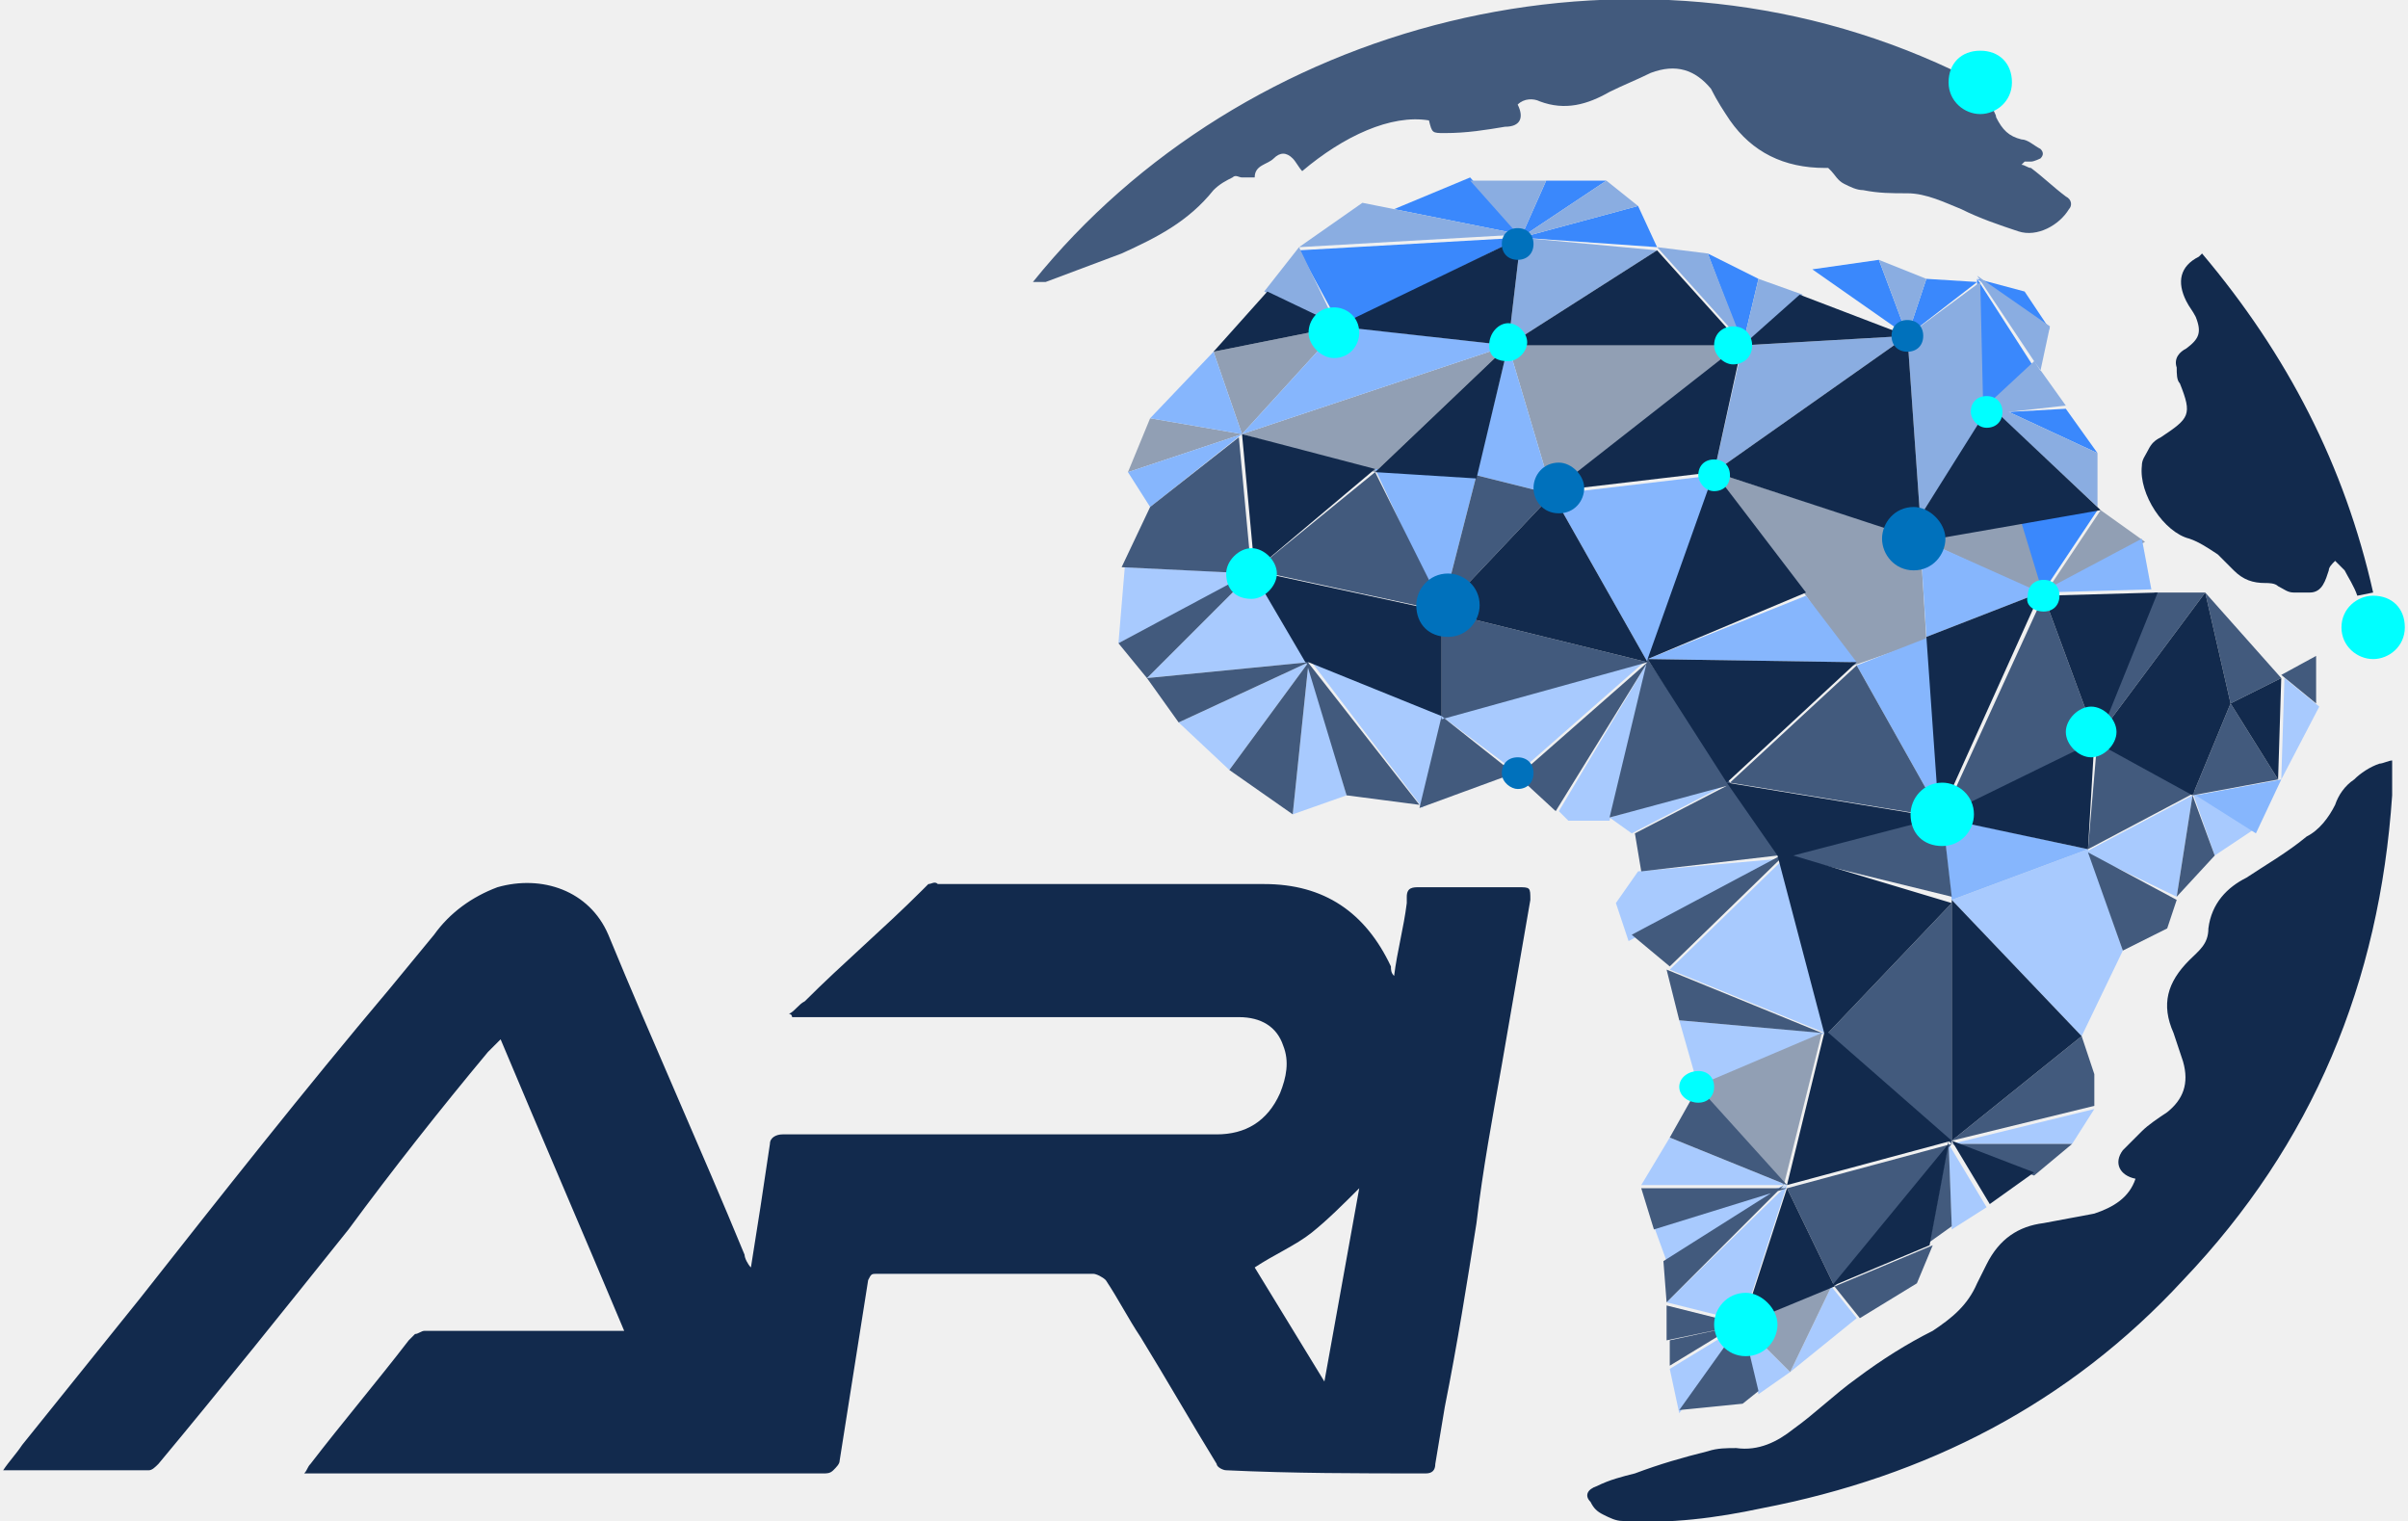
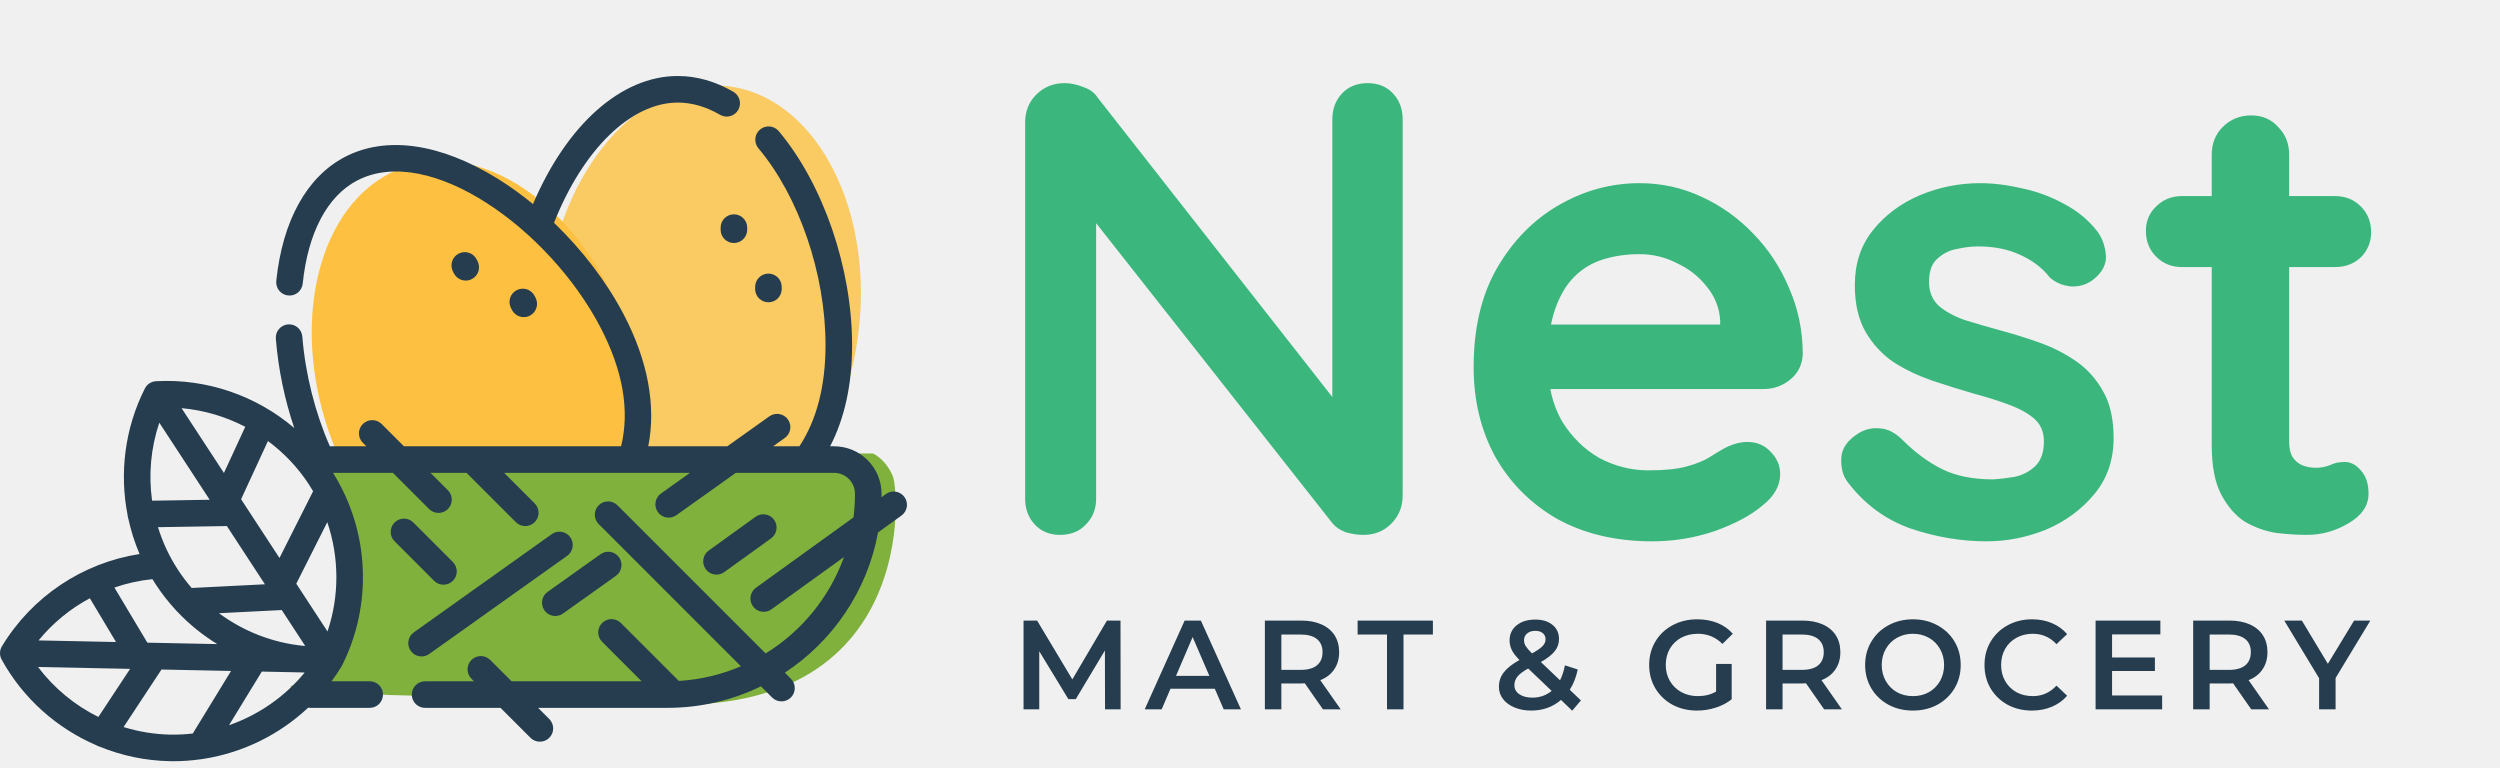
- <svg xmlns="http://www.w3.org/2000/svg" version="1.1" id="Layer_1" x="0px" y="0px" viewBox="0 0 76 48" enable-background="new 0 0 76 48" xml:space="preserve">
-   <g>
-     <path fill="#A8CAFE" d="M51.5,26.3l-0.7-0.5l3.8-1.1L51.5,26.3z M51.7,27.5L51,28.5l0.4,1.2l4.8-2.6L51.7,27.5z M52.7,30.6l4.9,2   l-1.3-5.5L52.7,30.6z M38.8,24.3l2.5-3.4l-4.1,1.9L38.8,24.3z M72.1,21.4l-0.1,3.2l1.2-2.3L72.1,21.4z M69.9,27l1.2-0.8l-1.9-1.2   L69.9,27z M68.7,28.3l0.5-3.2l-3.4,1.8L68.7,28.3z M65.7,32.7L67,30l-1.1-3.2l-4.3,1.6L65.7,32.7z M53.6,34.3l4-1.7L53,32.2   L53.6,34.3z M51.8,37.4h4.6l-3.7-1.5L51.8,37.4z M52.6,39.8l3.8-2.4l-4.2,1.3L52.6,39.8z M52.6,41.1l2.4,0.6l1.4-4.3L52.6,41.1z    M55,41.8L55,41.8L55,41.8L55,41.8l-2.3,1.4l0.3,1.4L55,41.8l0.5,2.2l1-0.7L55,41.8L55,41.8z M56.5,43.3l2.1-1.7l-0.8-1L56.5,43.3z    M62.7,38.1l-1.2-2l0.1,2.7L62.7,38.1z M65.4,36.1l0.7-1.1l-4.5,1.1H65.4z M47.9,24.4l4.1-3.6l-6.5,1.8L47.9,24.4z M49.2,25.6   l0.3,0.3h1.3l1.2-5L49.2,25.6z M44.9,25.5l0.7-2.9l-4.2-1.7L44.9,25.5z M42.5,25.1l-1.2-4.2l-0.5,4.8L42.5,25.1z M36.2,21.4   l5.1-0.5L39.6,18L36.2,21.4z M35.3,20.3l4.3-2.2l-4.1-0.2L35.3,20.3z" />
-     <path fill="#3A88FC" d="M50.7,5.7L48,7.5l0.8-1.8H50.7z M42.3,10.3L48,7.5l-7,0.4L42.3,10.3z M44,6.6l4,0.8l-1.6-1.8L44,6.6z    M48,7.5l4.3,0.3l-0.6-1.3L48,7.5z M55,10.9l0.5-2.1L53.9,8L55,10.9z M63.7,16.5l0.7,2.3l1.8-2.7L63.7,16.5z M65.2,12.9L63.4,13   l2.8,1.3L65.2,12.9z M62.4,8.8l0.1,4.4l1.7-1.6L62.4,8.8z M60.2,10.6l2.2-1.7l-1.6-0.1L60.2,10.6z M57.2,8.5l3,2.1l-0.9-2.4   L57.2,8.5z M63.9,9.2l-1.5-0.4l2.3,1.6L63.9,9.2z" />
-     <path fill="#919FB4" d="M39.2,13.7l8.4-2.8l-4.2,4L39.2,13.7z M47.6,10.9l1.4,4.7l6-4.7H47.6z M35.6,14.9l3.6-1.2l-2.9-0.5   L35.6,14.9z M38.3,11.1l0.9,2.6l3.1-3.4L38.3,11.1z M64.5,18.8l3.2-1.7l-1.4-1L64.5,18.8l-0.7-2.3L60.6,17L64.5,18.8L64.5,18.8   L64.5,18.8L64.5,18.8L64.5,18.8z M56.5,43.3l1.3-2.7L55,41.8L56.5,43.3z M57.5,32.6l-4,1.7l2.8,3.1L57.5,32.6z M57,18.8l1.5,2.2   l2.3-0.8L60.6,17l-6.5-2.1L57,18.8z" />
-     <path fill="#8AADE1" d="M63.1,13.1l-0.6,0l0.3-0.3l-0.1-0.1l0.1,0l1.4-1.3l1,1.4L63.4,13l2.8,1.3l0,1.7L63.1,13.1z M64.7,10.3   l-2.3-1.6l2,3L64.7,10.3z M54.1,14.9l6.1-4.3L55,10.9L54.1,14.9z M60.2,10.6l0.4,5.7l2-3.1l-0.1-4.3L60.2,10.6z M59.3,8.2l0.9,2.4   l0.6-1.8L59.3,8.2z M51.7,6.5l-1-0.8L48,7.5L51.7,6.5z M47.6,10.9l4.7-3L48,7.5L47.6,10.9z M39.9,9.2l2.3,1.1L41,7.8L39.9,9.2z    M46.4,5.7L48,7.5l0.8-1.8H46.4z M52.3,7.8l2.7,3L53.9,8L52.3,7.8z M55.5,8.8L55,10.9l1.9-1.6L55.5,8.8z M43,6.4l-2,1.4l7-0.4   l-4-0.8L43,6.4z" />
-     <path fill="#86B6FD" d="M47.6,10.9l-8.4,2.8l3.1-3.4L47.6,10.9z M46.6,15l2.4,0.6l-1.4-4.7L46.6,15z M49,15.6l3,5.3l2.1-5.9   L49,15.6z M36.3,16l2.9-2.3l-3.6,1.2L36.3,16z M36.3,13.2l2.9,0.5l-0.9-2.6L36.3,13.2z M67.6,17l-3.2,1.7L60.6,17l0.2,3.1l3.6-1.4   l0,0l3.5-0.1L67.6,17z M61.3,25.8l-0.4-5.7L58.6,21L61.3,25.8z M52,20.8l6.6,0.1L57,18.8L52,20.8z M65.9,26.8l-4.6-1l0.3,2.6   L65.9,26.8z M69.3,25.1l1.9,1.2l0.8-1.7L69.3,25.1z M45.5,19.3l1.1-4.3l-3.2-0.2L45.5,19.3z" />
-     <path fill="#425A7D" d="M61.6,2.2c-0.2,0.8,0.4,1.4,1.3,1.2c0,0.1,0.1,0.2,0.1,0.3c0.2,0.4,0.4,0.6,0.8,0.7c0.2,0,0.4,0.2,0.6,0.3   c0.1,0.1,0.1,0.2,0,0.3c0,0-0.2,0.1-0.3,0.1c-0.1,0-0.2,0-0.2,0l-0.1,0.1c0.1,0,0.2,0.1,0.3,0.1c0.4,0.3,0.7,0.6,1.1,0.9   c0.2,0.1,0.2,0.3,0.1,0.4c-0.3,0.5-1,0.9-1.6,0.7c-0.6-0.2-1.2-0.4-1.8-0.7c-0.5-0.2-1.1-0.5-1.7-0.5c-0.5,0-0.9,0-1.4-0.1   c-0.2,0-0.4-0.1-0.6-0.2c-0.2-0.1-0.3-0.3-0.4-0.4c0,0-0.1-0.1-0.1-0.1c0,0-0.1,0-0.1,0c-1.3,0-2.3-0.5-3-1.5   c-0.2-0.3-0.4-0.6-0.6-1c-0.5-0.6-1.1-0.8-1.9-0.5c-0.4,0.2-0.9,0.4-1.3,0.6c-0.7,0.4-1.4,0.6-2.2,0.3c-0.2-0.1-0.5-0.1-0.7,0.1   c0.2,0.4,0.1,0.7-0.4,0.7c-0.6,0.1-1.2,0.2-1.9,0.2c-0.4,0-0.4,0-0.5-0.4c-1.2-0.2-2.7,0.5-4,1.6c-0.1-0.1-0.2-0.3-0.3-0.4   c-0.2-0.2-0.4-0.2-0.6,0c-0.2,0.2-0.6,0.2-0.6,0.6c0,0-0.2,0-0.4,0c-0.1,0-0.2-0.1-0.3,0c-0.2,0.1-0.4,0.2-0.6,0.4   c-0.8,1-1.8,1.5-2.9,2c-0.8,0.3-1.6,0.6-2.4,0.9c-0.1,0-0.2,0-0.4,0C39.2,0.7,51.4-2.6,61.6,2.2z M45.5,19.3l6.5,1.6l-6.5,1.8V19.3   z M43.4,14.9L39.6,18l6,1.3L43.4,14.9z M36.3,16l-0.9,1.9l4.1,0.2l-0.4-4.3L36.3,16z M66.1,23.4l3.5-4.7l-1.6,0L66.1,23.4z    M69.6,18.7l0.8,3.5l1.6-0.8L69.6,18.7z M73.1,20.7l-1.1,0.6l1.1,0.9L73.1,20.7z M71.9,24.6l-1.5-2.4l-1.2,2.9L71.9,24.6z M69.9,27   l-0.7-1.9l-0.5,3.2L69.9,27z M68.4,29.3l0.3-0.9l-2.8-1.5L67,30L68.4,29.3z M65.9,26.8l3.4-1.8l-3.1-1.7L65.9,26.8z M61.3,25.8   l4.9-2.4l-1.7-4.6L61.3,25.8z M54.6,24.7L52,20.8l-1.2,5l3.7-1l-2.9,1.5l0.2,1.2L54.6,24.7l-2.8,2.8l4.3-0.5l0.1,0l-4.7,2.5l1.2,1   l3.6-3.5l5.3,1.3l-0.3-2.6l-5,1.2L54.6,24.7L54.6,24.7l6.7,1.1L58.6,21L54.6,24.7z M53,32.2l4.5,0.4l-4.9-2L53,32.2z M52.7,35.9   l3.7,1.5l-2.8-3.1L52.7,35.9z M52.2,38.8l4.2-1.3h-4.6L52.2,38.8z M52.6,41.1l3.7-3.7l-3.8,2.4L52.6,41.1z M55,41.8l-2.4-0.6l0,1.1   L55,41.8z M52.7,43.1l2.3-1.4l0,0l-2,2.8l1-0.1l1-0.1l0.5-0.4L55,41.8l0,0l0,0l0,0l0,0h0l-2.3,0.5V43.1z M60.5,40.5l0.5-1.2   l-3.1,1.3l0.8,1L60.5,40.5z M57.9,40.6l3.7-4.5l-5.2,1.4L57.9,40.6z M61.6,38.7l-0.1-2.7l-0.6,3.2L61.6,38.7z M65.4,36.1h-3.8   l2.6,1L65.4,36.1z M66.1,33.9l-0.4-1.2l-4.1,3.3l4.5-1.1V33.9z M61.6,36.1v-7.6l-4,4.2L61.6,36.1z M45.5,22.6l-0.7,2.9l3-1.1   l1.3,1.2l2.9-4.7l-4.1,3.6L45.5,22.6z M42.5,25.1l2.3,0.3l-3.6-4.6L42.5,25.1z M37.2,22.8l4.1-1.9l-5.1,0.5L37.2,22.8z M35.3,20.3   l0.9,1.1l3.4-3.4L35.3,20.3z M40.8,25.7l0.5-4.8l-2.5,3.4L40.8,25.7z M46.6,15l-1.1,4.3l3.5-3.7L46.6,15z" />
-     <path fill="#122A4D" d="M44,30.8c0.1-0.8,0.3-1.5,0.4-2.3c0-0.1,0-0.1,0-0.2c0-0.3,0.2-0.3,0.4-0.3c1,0,2,0,3.1,0   c0.4,0,0.4,0,0.4,0.4c-0.3,1.7-0.6,3.5-0.9,5.2c-0.3,1.7-0.6,3.3-0.8,5c-0.3,1.9-0.6,3.8-1,5.8c-0.1,0.6-0.2,1.2-0.3,1.8   c0,0.2-0.1,0.3-0.3,0.3c-2.1,0-4.2,0-6.3-0.1c-0.1,0-0.3-0.1-0.3-0.2c-0.8-1.3-1.6-2.7-2.4-4c-0.4-0.6-0.7-1.2-1.1-1.8   c-0.1-0.1-0.3-0.2-0.4-0.2c-2,0-4,0-5.9,0h-0.9c-0.2,0-0.2,0-0.3,0.2c-0.3,1.9-0.6,3.8-0.9,5.7c0,0.1-0.1,0.2-0.2,0.3   c-0.1,0.1-0.2,0.1-0.3,0.1c-5.4,0-10.7,0-16.1,0c-0.1,0-0.2,0-0.3,0c0.1-0.1,0.1-0.2,0.2-0.3c1-1.3,2.1-2.6,3.1-3.9   c0.1-0.1,0.1-0.1,0.2-0.2c0.1,0,0.2-0.1,0.3-0.1c2,0,4,0,5.9,0h0.4c-1.3-3.1-2.6-6.1-3.9-9.2c-0.2,0.2-0.3,0.3-0.4,0.4   c-1.5,1.8-3,3.7-4.4,5.6c-2,2.5-4,5-6,7.4c-0.1,0.1-0.2,0.2-0.3,0.2c-1.5,0-2.9,0-4.4,0c-0.1,0-0.1,0-0.2,0   c0.2-0.3,0.4-0.5,0.6-0.8c1.2-1.5,2.5-3.1,3.7-4.6c2.6-3.3,5.2-6.6,7.9-9.8c0.5-0.6,0.9-1.1,1.4-1.7c0.5-0.7,1.2-1.2,2-1.5   c1.4-0.4,2.9,0.1,3.5,1.5c1.4,3.4,2.9,6.7,4.3,10.1c0,0.1,0.1,0.3,0.2,0.4c0.1-0.6,0.2-1.3,0.3-1.9c0.1-0.7,0.2-1.3,0.3-2   c0-0.2,0.2-0.3,0.4-0.3c4.6,0,9.1,0,13.7,0c0.9,0,1.6-0.4,2-1.3c0.2-0.5,0.3-1,0.1-1.5c-0.2-0.6-0.7-0.9-1.4-0.9l-7.8,0h-6.3   c0,0,0-0.1-0.1-0.1c0.2-0.1,0.3-0.3,0.5-0.4c1.2-1.2,2.5-2.3,3.7-3.5c0.1-0.1,0.1-0.1,0.2-0.2c0.1,0,0.2-0.1,0.3,0   c3.4,0,6.9,0,10.3,0c1.9,0,3.2,0.9,4,2.6C43.9,30.6,43.9,30.7,44,30.8L44,30.8z M41.8,43.6L41.8,43.6l1.1-6.1c-0.5,0.5-1,1-1.5,1.4   c-0.5,0.4-1.2,0.7-1.8,1.1L41.8,43.6z M67.4,37.2c-0.5-0.1-0.7-0.5-0.4-0.9c0.2-0.2,0.4-0.4,0.6-0.6c0.2-0.2,0.5-0.4,0.8-0.6   c0.5-0.4,0.7-0.9,0.5-1.6c-0.1-0.3-0.2-0.6-0.3-0.9c-0.4-0.9-0.2-1.6,0.5-2.3c0.3-0.3,0.6-0.5,0.6-1c0.1-0.8,0.6-1.3,1.2-1.6   c0.6-0.4,1.3-0.8,1.9-1.3c0.4-0.2,0.7-0.6,0.9-1c0.1-0.3,0.3-0.6,0.6-0.8c0.2-0.2,0.5-0.4,0.8-0.5c0.1,0,0.3-0.1,0.4-0.1   c0,0.4,0,0.7,0,1.1c-0.4,5.9-2.5,11-6.6,15.3c-3.6,3.9-8.1,6.2-13.3,7.2c-1.4,0.3-2.9,0.5-4.4,0.4c-0.2,0-0.4-0.1-0.6-0.2   c-0.2-0.1-0.3-0.2-0.4-0.4c-0.2-0.2-0.1-0.4,0.2-0.5c0.4-0.2,0.8-0.3,1.2-0.4c0.8-0.3,1.5-0.5,2.3-0.7c0.3-0.1,0.6-0.1,0.9-0.1   c0.7,0.1,1.3-0.2,1.8-0.6c0.7-0.5,1.3-1.1,2-1.6c0.8-0.6,1.6-1.1,2.4-1.5c0.6-0.4,1.1-0.8,1.4-1.5c0.1-0.2,0.2-0.4,0.3-0.6   c0.4-0.8,1-1.2,1.8-1.3c0.5-0.1,1.1-0.2,1.6-0.3C66.7,38.1,67.2,37.8,67.4,37.2z M74.9,18.7l-0.5,0.1c-0.1-0.3-0.3-0.6-0.4-0.8   c-0.1-0.1-0.2-0.2-0.3-0.3c-0.1,0.1-0.2,0.2-0.2,0.3c-0.1,0.3-0.2,0.7-0.6,0.7c-0.2,0-0.3,0-0.5,0c-0.2,0-0.3-0.1-0.5-0.2   c-0.1-0.1-0.3-0.1-0.4-0.1c-0.4,0-0.7-0.1-1-0.4c-0.2-0.2-0.3-0.3-0.5-0.5c-0.3-0.2-0.6-0.4-0.9-0.5c-0.8-0.2-1.6-1.4-1.5-2.3   c0-0.2,0.1-0.3,0.2-0.5c0.1-0.2,0.2-0.3,0.4-0.4c0.9-0.6,1-0.7,0.6-1.7c-0.1-0.1-0.1-0.3-0.1-0.5c-0.1-0.3,0.1-0.5,0.3-0.6   c0.4-0.3,0.5-0.5,0.3-1c-0.1-0.2-0.2-0.3-0.3-0.5c-0.3-0.6-0.2-1.1,0.4-1.4c0,0,0.1-0.1,0.1-0.1C72.2,11.2,74,14.7,74.9,18.7z    M47.6,10.9L47.6,10.9l-5.4-0.6L48,7.5L47.6,10.9l4.7-3l2.7,3H47.6z M54.1,14.9l0.9-4.1l-6,4.7L54.1,14.9z M45.5,19.3l6.5,1.6   l-3-5.3L45.5,19.3z M45.5,19.3l-6-1.3l1.7,2.9l0.1,0l4.2,1.7L45.5,19.3L45.5,19.3L45.5,19.3z M39.2,13.7l0.4,4.3l3.8-3.2L39.2,13.7   z M38.3,11.1l4-0.8l-2.3-1.1L38.3,11.1z M56.8,9.3L55,10.9l5.2-0.3L56.8,9.3z M60.2,16.9L60,17.2l6.3-1.1l-3.5-3.3l-2.2,3.5   l-0.4-5.7l-6.1,4.3L60.2,16.9z M64.5,18.8l1.7,4.6l1.9-4.7L64.5,18.8z M70.4,22.2l1.5,2.4l0.1-3.2L70.4,22.2z M66.1,23.4l3.1,1.7   l1.2-2.9l-0.8-3.5L66.1,23.4z M65.9,26.8l0.2-3.4l-4.9,2.4L65.9,26.8z M60.8,20.1l0.4,5.7l3.2-7.1L60.8,20.1z M52,20.8l2.5,3.9   l4.1-3.8L52,20.8z M56.1,27l1.5,5.7l4-4.2L56.6,27l4.6-1.2l-6.7-1.1L56.1,27z M65.7,32.7l-4.1-4.3v7.6L65.7,32.7z M55,41.8l2.9-1.2   l-1.5-3.1L55,41.8z M60.9,39.3l0.6-3.2l-3.7,4.5L60.9,39.3z M64.2,37l-2.6-1l1.2,2L64.2,37z M56.4,37.4l5.2-1.4l-4-3.5L56.4,37.4z    M54.1,14.9L52,20.8l5-2.1L54.1,14.9z M47.6,10.9l-4.2,4l3.2,0.2L47.6,10.9z" />
-     <path fill="#0071BC" d="M49.2,16.2c0.5,0,0.8-0.4,0.8-0.8s-0.4-0.8-0.8-0.8c-0.5,0-0.8,0.4-0.8,0.8S48.7,16.2,49.2,16.2z M60.4,18   c0.6,0,1-0.5,1-1s-0.5-1-1-1c-0.6,0-1,0.5-1,1S59.8,18,60.4,18z M47.9,24.9c0.3,0,0.5-0.2,0.5-0.5c0-0.3-0.2-0.5-0.5-0.5   s-0.5,0.2-0.5,0.5C47.4,24.7,47.7,24.9,47.9,24.9z M47.9,8.2c0.3,0,0.5-0.2,0.5-0.5s-0.2-0.5-0.5-0.5s-0.5,0.2-0.5,0.5   S47.6,8.2,47.9,8.2z M60.2,11.1c0.3,0,0.5-0.2,0.5-0.5c0-0.3-0.2-0.5-0.5-0.5c-0.3,0-0.5,0.2-0.5,0.5   C59.7,10.9,59.9,11.1,60.2,11.1z M45.7,20.1c0.6,0,1-0.5,1-1c0-0.6-0.5-1-1-1c-0.6,0-1,0.5-1,1C44.7,19.7,45.1,20.1,45.7,20.1z" />
-     <path fill="#00FFFF" d="M42.1,11.3c0.5,0,0.8-0.4,0.8-0.8c0-0.5-0.4-0.8-0.8-0.8c-0.5,0-0.8,0.4-0.8,0.8   C41.3,10.9,41.7,11.3,42.1,11.3z M47.6,11.4c0.3,0,0.6-0.3,0.6-0.6s-0.3-0.6-0.6-0.6S47,10.5,47,10.9S47.3,11.4,47.6,11.4z    M54.1,15.5c0.3,0,0.5-0.2,0.5-0.5c0-0.3-0.2-0.5-0.5-0.5c-0.3,0-0.5,0.2-0.5,0.5C53.6,15.2,53.8,15.5,54.1,15.5z M54.7,11.5   c0.3,0,0.6-0.2,0.6-0.6c0-0.3-0.2-0.6-0.6-0.6c-0.3,0-0.6,0.2-0.6,0.6C54.1,11.2,54.4,11.5,54.7,11.5z M64.5,19.3   c0.3,0,0.5-0.2,0.5-0.5c0-0.3-0.2-0.5-0.5-0.5c-0.3,0-0.5,0.2-0.5,0.5C63.9,19.1,64.2,19.3,64.5,19.3z M53.6,34.8   c0.3,0,0.5-0.2,0.5-0.5c0-0.3-0.2-0.5-0.5-0.5S53,34,53,34.3C53,34.6,53.3,34.8,53.6,34.8z M62.7,13.5c0.3,0,0.5-0.2,0.5-0.5   c0-0.3-0.2-0.5-0.5-0.5s-0.5,0.2-0.5,0.5C62.2,13.2,62.4,13.5,62.7,13.5z M66,23.9c0.4,0,0.8-0.4,0.8-0.8c0-0.4-0.4-0.8-0.8-0.8   s-0.8,0.4-0.8,0.8C65.2,23.5,65.6,23.9,66,23.9z M39.5,18.9c0.4,0,0.8-0.4,0.8-0.8c0-0.4-0.4-0.8-0.8-0.8c-0.4,0-0.8,0.4-0.8,0.8   C38.7,18.6,39,18.9,39.5,18.9z M61.3,26.7c0.6,0,1-0.5,1-1c0-0.6-0.5-1-1-1c-0.6,0-1,0.5-1,1C60.3,26.3,60.7,26.7,61.3,26.7z    M74.9,20.8c0.5,0,1-0.4,1-1s-0.4-1-1-1c-0.5,0-1,0.4-1,1S74.4,20.8,74.9,20.8z M62.5,3.6c0.5,0,1-0.4,1-1s-0.4-1-1-1s-1,0.4-1,1   S62,3.6,62.5,3.6z M55.1,42.8c0.6,0,1-0.5,1-1s-0.5-1-1-1c-0.6,0-1,0.5-1,1S54.5,42.8,55.1,42.8z" />
+ <svg xmlns="http://www.w3.org/2000/svg" width="215" height="66" viewBox="0 0 215 66" fill="none">
+   <g clip-path="url(#clip0)">
+     <ellipse opacity="0.8" cx="60.443" cy="26.667" rx="13.519" ry="19.377" transform="rotate(5.91321 60.4431 26.6666)" fill="#FDC040" />
+     <ellipse cx="41.055" cy="32.706" rx="13.519" ry="19.377" transform="rotate(-18.8509 41.0546 32.7057)" fill="#FDC040" />
+     <path d="M27 39H75.071C75.455 39.167 76.337 39.8 76.797 41C77.373 42.5 79 64.5 51.5 60C29.862 60 24.813 59.333 25.005 59C29 58 29.5 54 30 51C30.5 48 27 39 27 39Z" fill="#81B13D" />
+     <path d="M63.117 18.432C62.486 18.432 61.974 18.944 61.974 19.575V19.757C61.974 20.389 62.486 20.9 63.117 20.9C63.748 20.9 64.26 20.389 64.26 19.757V19.575C64.26 18.944 63.748 18.432 63.117 18.432Z" fill="#253D4E" />
+     <path d="M66.085 23.53C65.454 23.53 64.942 24.041 64.942 24.672V24.855C64.942 25.486 65.454 25.997 66.085 25.997C66.716 25.997 67.227 25.486 67.227 24.855V24.672C67.227 24.041 66.716 23.53 66.085 23.53Z" fill="#253D4E" />
+     <path d="M41.067 22.457L40.982 22.295C40.69 21.735 40 21.518 39.441 21.811C38.881 22.103 38.665 22.793 38.957 23.352L39.041 23.514C39.245 23.905 39.643 24.128 40.055 24.128C40.233 24.128 40.414 24.087 40.583 23.998C41.142 23.706 41.359 23.016 41.067 22.457Z" fill="#253D4E" />
+     <path d="M46.057 25.602L45.972 25.44C45.68 24.88 44.99 24.663 44.431 24.956C43.871 25.248 43.655 25.938 43.947 26.497L44.031 26.659C44.235 27.05 44.633 27.273 45.045 27.273C45.223 27.273 45.404 27.232 45.573 27.143C46.132 26.851 46.349 26.161 46.057 25.602Z" fill="#253D4E" />
+     <path d="M38.947 48.334L35.549 44.935C35.103 44.489 34.379 44.489 33.933 44.935C33.487 45.381 33.487 46.105 33.933 46.551L37.331 49.95C37.555 50.173 37.847 50.284 38.139 50.284C38.432 50.284 38.724 50.173 38.947 49.95C39.394 49.503 39.394 48.78 38.947 48.334Z" fill="#253D4E" />
+     <path d="M49.045 46.205C48.68 45.691 47.966 45.57 47.452 45.936L35.591 54.381C35.077 54.746 34.957 55.46 35.323 55.974C35.546 56.287 35.898 56.454 36.255 56.454C36.484 56.454 36.715 56.385 36.916 56.242L48.777 47.798C49.291 47.432 49.411 46.719 49.045 46.205Z" fill="#253D4E" />
+     <path d="M53.239 47.928C52.873 47.414 52.16 47.294 51.645 47.66L47.092 50.901C46.578 51.267 46.458 51.981 46.824 52.495C47.047 52.808 47.399 52.975 47.756 52.975C47.985 52.975 48.217 52.906 48.418 52.763L52.97 49.521C53.484 49.156 53.604 48.442 53.239 47.928Z" fill="#253D4E" />
+     <path d="M77.784 42.744C77.415 42.232 76.701 42.116 76.189 42.485L75.808 42.76C75.81 42.662 75.812 42.564 75.812 42.466C75.812 41.376 75.388 40.35 74.616 39.575C73.844 38.805 72.818 38.381 71.728 38.381H71.39C72.644 35.958 73.28 33.041 73.28 29.673C73.28 23.068 70.805 15.848 66.973 11.28C66.567 10.797 65.847 10.734 65.363 11.139C64.88 11.545 64.817 12.266 65.222 12.749C68.729 16.93 70.995 23.573 70.995 29.673C70.995 33.188 70.24 36.114 68.749 38.381H66.487L67.492 37.666C68.007 37.3 68.126 36.586 67.76 36.072C67.395 35.558 66.682 35.438 66.167 35.804L62.547 38.381H55.751C56.436 34.912 55.722 31.036 53.653 27.071C52.171 24.234 50.067 21.488 47.646 19.162C50.139 12.856 54.265 8.822 58.286 8.822C59.5 8.822 60.724 9.175 61.922 9.872C62.468 10.189 63.167 10.004 63.484 9.458C63.801 8.913 63.616 8.213 63.071 7.896C61.519 6.994 59.909 6.536 58.286 6.536C53.422 6.536 48.745 10.716 45.837 17.552C44.846 16.737 43.82 15.995 42.774 15.35C37.852 12.31 33.191 11.654 29.65 13.502C26.385 15.209 24.293 18.993 23.76 24.158C23.695 24.786 24.151 25.347 24.779 25.412C25.408 25.478 25.968 25.02 26.033 24.393C26.484 20.016 28.145 16.867 30.708 15.528C36.949 12.27 47.255 19.757 51.627 28.129C53.571 31.853 54.169 35.297 53.413 38.381H40.602C40.599 38.381 40.596 38.381 40.593 38.381H34.738L32.82 36.464C32.374 36.018 31.65 36.018 31.204 36.464C30.758 36.91 30.758 37.633 31.204 38.08L31.506 38.381H28.369C27.096 35.489 26.259 32.167 26 28.945C25.95 28.316 25.399 27.846 24.77 27.898C24.141 27.948 23.672 28.499 23.722 29.128C23.933 31.747 24.474 34.352 25.308 36.811C22.051 34.036 17.798 32.545 13.418 32.783C13.01 32.805 12.645 33.044 12.46 33.408C10.742 36.811 10.259 40.651 10.972 44.288C10.978 44.398 11 44.504 11.036 44.603C11.26 45.641 11.583 46.66 12.002 47.646C7.111 48.405 2.769 51.287 0.165 55.581C-0.046 55.931 -0.055 56.367 0.142 56.725C1.983 60.066 4.885 62.633 8.294 64.096C8.385 64.149 8.48 64.19 8.578 64.216C10.461 64.983 12.491 65.417 14.579 65.46C14.693 65.463 14.807 65.464 14.921 65.464C15.733 65.464 16.539 65.402 17.332 65.287C17.407 65.282 17.481 65.273 17.553 65.254C20.911 64.72 24.033 63.178 26.498 60.861C26.554 60.869 26.611 60.875 26.669 60.875H31.796C32.427 60.875 32.938 60.364 32.938 59.732C32.938 59.101 32.427 58.59 31.796 58.59H28.515C28.815 58.183 29.099 57.763 29.364 57.326C29.372 57.313 29.378 57.299 29.386 57.285C29.393 57.273 29.401 57.262 29.407 57.249C32.069 51.977 31.767 45.653 28.64 40.666H33.791L36.902 43.777C37.125 44 37.417 44.111 37.71 44.111C38.002 44.111 38.294 44 38.518 43.777C38.964 43.331 38.964 42.607 38.518 42.161L37.023 40.666H40.124L44.366 44.908C44.589 45.131 44.882 45.243 45.174 45.243C45.466 45.243 45.759 45.131 45.982 44.908C46.428 44.462 46.428 43.738 45.982 43.292L43.356 40.666H54.271C54.272 40.666 54.273 40.667 54.275 40.667C54.276 40.667 54.277 40.666 54.278 40.666H59.338L56.843 42.442C56.329 42.808 56.209 43.522 56.575 44.036C56.798 44.349 57.15 44.516 57.507 44.516C57.736 44.516 57.968 44.447 58.169 44.304L63.278 40.666H69.345C69.345 40.666 69.346 40.666 69.347 40.666C69.348 40.666 69.348 40.666 69.349 40.666H71.729C72.209 40.666 72.662 40.853 73.001 41.191C73.341 41.532 73.528 41.985 73.528 42.465C73.528 43.153 73.484 43.831 73.4 44.496L65.011 50.546C64.499 50.915 64.383 51.629 64.752 52.141C64.976 52.451 65.325 52.615 65.68 52.615C65.912 52.615 66.145 52.545 66.347 52.4L72.584 47.903C71.338 51.37 68.936 54.29 65.845 56.197L53.103 43.455C52.657 43.009 51.934 43.009 51.487 43.455C51.041 43.902 51.041 44.625 51.487 45.071L63.717 57.301C62.061 58.009 60.264 58.446 58.38 58.559L53.398 53.578C52.952 53.132 52.229 53.132 51.783 53.578C51.336 54.024 51.336 54.748 51.783 55.194L55.178 58.589H43.993L42.159 56.756C41.713 56.31 40.99 56.31 40.544 56.756C40.097 57.203 40.097 57.926 40.544 58.372L40.761 58.589H36.556C35.925 58.589 35.414 59.101 35.414 59.732C35.414 60.363 35.925 60.875 36.556 60.875H43.045L45.622 63.452C45.845 63.675 46.138 63.786 46.43 63.786C46.722 63.786 47.015 63.675 47.238 63.452C47.684 63.005 47.684 62.282 47.238 61.836L46.277 60.875H57.401C60.282 60.875 63.01 60.209 65.44 59.025L66.4 59.984C66.623 60.208 66.916 60.319 67.208 60.319C67.5 60.319 67.793 60.208 68.016 59.984C68.462 59.538 68.462 58.815 68.016 58.368L67.499 57.851C71.618 55.139 74.589 50.82 75.511 45.792L77.526 44.339C78.037 43.97 78.153 43.256 77.784 42.744ZM26.56 41.651C26.688 41.847 26.809 42.047 26.927 42.248L24.035 47.986L20.733 42.933L23.044 37.928C24.409 38.939 25.606 40.192 26.56 41.651ZM22.784 50.249L16.485 50.566C16.06 50.076 15.665 49.556 15.306 49.006C14.554 47.856 13.981 46.62 13.586 45.337L19.511 45.241L22.784 50.249ZM21.091 36.706L19.258 40.676L15.614 35.101C17.541 35.272 19.401 35.825 21.091 36.706ZM13.7 36.35L18.033 42.979L13.079 43.06C12.765 40.823 12.969 38.522 13.7 36.35ZM13.11 49.807C13.202 49.958 13.296 50.108 13.393 50.256C13.9 51.033 14.468 51.758 15.086 52.43C15.131 52.489 15.182 52.543 15.237 52.592C16.263 53.679 17.424 54.619 18.684 55.392L12.673 55.269L9.839 50.528C10.888 50.166 11.985 49.922 13.11 49.807ZM7.727 51.449L9.977 55.213L3.316 55.076C4.543 53.577 6.045 52.348 7.727 51.449ZM8.46 61.66C6.436 60.656 4.651 59.19 3.27 57.361L11.188 57.523L8.46 61.66ZM16.579 63.082C15.935 63.156 15.283 63.189 14.625 63.176C13.252 63.147 11.908 62.923 10.627 62.525L13.889 57.579L19.87 57.702L16.579 63.082ZM19.694 62.368L22.516 57.756L25.985 57.828C26.056 57.834 26.127 57.839 26.199 57.845C24.48 59.932 22.218 61.491 19.694 62.368ZM26.118 55.545C23.467 55.285 20.947 54.302 18.83 52.736L24.231 52.464L26.246 55.548L26.118 55.545ZM28.166 54.307L25.48 50.197L28.146 44.907C29.177 47.936 29.195 51.25 28.166 54.307Z" fill="#253D4E" />
+     <path d="M66.571 44.703C66.202 44.191 65.488 44.075 64.976 44.444L60.95 47.347C60.438 47.717 60.322 48.431 60.691 48.943C60.915 49.252 61.264 49.417 61.619 49.417C61.851 49.417 62.084 49.347 62.286 49.201L66.313 46.298C66.825 45.929 66.94 45.215 66.571 44.703Z" fill="#253D4E" />
  </g>
+   <path d="M95.033 61L95.022 55.942L92.515 60.128H91.883L89.376 56.008V61H88.025V53.37H89.191L92.221 58.428L95.197 53.37H96.363L96.374 61H95.033ZM104.474 59.234H100.659L99.906 61H98.446L101.879 53.37H103.275L106.719 61H105.237L104.474 59.234ZM104.005 58.122L102.566 54.787L101.138 58.122H104.005ZM113.772 61L112.213 58.766C112.147 58.773 112.049 58.776 111.919 58.776H110.196V61H108.779V53.37H111.919C112.58 53.37 113.154 53.479 113.641 53.697C114.135 53.915 114.513 54.227 114.774 54.634C115.036 55.041 115.167 55.525 115.167 56.084C115.167 56.658 115.025 57.152 114.742 57.566C114.465 57.981 114.066 58.289 113.543 58.493L115.298 61H113.772ZM113.739 56.084C113.739 55.597 113.579 55.223 113.259 54.961C112.939 54.7 112.471 54.569 111.853 54.569H110.196V57.61H111.853C112.471 57.61 112.939 57.479 113.259 57.218C113.579 56.949 113.739 56.571 113.739 56.084ZM119.283 54.569H116.755V53.37H123.229V54.569H120.7V61H119.283V54.569ZM135.208 61.12L134.248 60.193C133.536 60.804 132.682 61.109 131.687 61.109C131.156 61.109 130.68 61.022 130.259 60.847C129.837 60.673 129.507 60.433 129.267 60.128C129.027 59.816 128.907 59.463 128.907 59.071C128.907 58.598 129.045 58.184 129.322 57.828C129.598 57.465 130.048 57.109 130.673 56.76C130.368 56.455 130.15 56.171 130.019 55.91C129.888 55.641 129.823 55.365 129.823 55.081C129.823 54.544 130.023 54.111 130.422 53.784C130.829 53.45 131.367 53.283 132.036 53.283C132.653 53.283 133.147 53.435 133.518 53.741C133.889 54.038 134.074 54.446 134.074 54.961C134.074 55.354 133.95 55.703 133.703 56.008C133.464 56.313 133.068 56.622 132.515 56.934L134.161 58.504C134.343 58.148 134.485 57.719 134.586 57.218L135.687 57.577C135.542 58.253 135.313 58.834 135 59.321L135.96 60.237L135.208 61.12ZM132.036 54.253C131.738 54.253 131.502 54.329 131.327 54.482C131.153 54.627 131.066 54.82 131.066 55.059C131.066 55.234 131.113 55.401 131.207 55.561C131.302 55.714 131.483 55.924 131.752 56.193C132.188 55.953 132.49 55.746 132.657 55.572C132.831 55.39 132.919 55.194 132.919 54.983C132.919 54.758 132.839 54.58 132.679 54.449C132.526 54.318 132.312 54.253 132.036 54.253ZM131.785 59.997C132.417 59.997 132.969 59.805 133.442 59.419L131.425 57.49C130.989 57.73 130.68 57.962 130.499 58.188C130.324 58.406 130.237 58.653 130.237 58.929C130.237 59.249 130.379 59.507 130.662 59.703C130.946 59.899 131.32 59.997 131.785 59.997ZM147.584 57.098H148.924V60.139C148.532 60.451 148.074 60.691 147.551 60.858C147.028 61.025 146.49 61.109 145.938 61.109C145.16 61.109 144.459 60.942 143.834 60.608C143.209 60.266 142.719 59.797 142.363 59.202C142.006 58.606 141.828 57.934 141.828 57.185C141.828 56.437 142.006 55.764 142.363 55.169C142.719 54.573 143.209 54.108 143.834 53.773C144.466 53.432 145.175 53.261 145.96 53.261C146.599 53.261 147.18 53.366 147.704 53.577C148.227 53.788 148.666 54.097 149.022 54.504L148.129 55.376C147.547 54.794 146.846 54.504 146.025 54.504C145.487 54.504 145.008 54.616 144.586 54.842C144.172 55.067 143.845 55.383 143.605 55.79C143.373 56.197 143.256 56.662 143.256 57.185C143.256 57.694 143.373 58.151 143.605 58.558C143.845 58.965 144.172 59.285 144.586 59.518C145.008 59.75 145.484 59.866 146.014 59.866C146.61 59.866 147.133 59.736 147.584 59.474V57.098ZM156.875 61L155.317 58.766C155.251 58.773 155.153 58.776 155.022 58.776H153.3V61H151.883V53.37H155.022C155.684 53.37 156.258 53.479 156.745 53.697C157.239 53.915 157.617 54.227 157.878 54.634C158.14 55.041 158.271 55.525 158.271 56.084C158.271 56.658 158.129 57.152 157.846 57.566C157.569 57.981 157.17 58.289 156.647 58.493L158.401 61H156.875ZM156.843 56.084C156.843 55.597 156.683 55.223 156.363 54.961C156.043 54.7 155.575 54.569 154.957 54.569H153.3V57.61H154.957C155.575 57.61 156.043 57.479 156.363 57.218C156.683 56.949 156.843 56.571 156.843 56.084ZM164.51 61.109C163.733 61.109 163.032 60.942 162.407 60.608C161.782 60.266 161.291 59.797 160.935 59.202C160.579 58.598 160.401 57.926 160.401 57.185C160.401 56.444 160.579 55.775 160.935 55.179C161.291 54.576 161.782 54.108 162.407 53.773C163.032 53.432 163.733 53.261 164.51 53.261C165.288 53.261 165.989 53.432 166.614 53.773C167.239 54.108 167.729 54.573 168.086 55.169C168.442 55.764 168.62 56.437 168.62 57.185C168.62 57.934 168.442 58.606 168.086 59.202C167.729 59.797 167.239 60.266 166.614 60.608C165.989 60.942 165.288 61.109 164.51 61.109ZM164.51 59.866C165.019 59.866 165.477 59.754 165.884 59.529C166.291 59.296 166.61 58.976 166.843 58.569C167.075 58.155 167.192 57.694 167.192 57.185C167.192 56.676 167.075 56.218 166.843 55.812C166.61 55.397 166.291 55.078 165.884 54.852C165.477 54.62 165.019 54.504 164.51 54.504C164.002 54.504 163.544 54.62 163.137 54.852C162.73 55.078 162.41 55.397 162.178 55.812C161.945 56.218 161.829 56.676 161.829 57.185C161.829 57.694 161.945 58.155 162.178 58.569C162.41 58.976 162.73 59.296 163.137 59.529C163.544 59.754 164.002 59.866 164.51 59.866ZM174.743 61.109C173.973 61.109 173.275 60.942 172.65 60.608C172.033 60.266 171.546 59.797 171.19 59.202C170.841 58.606 170.667 57.934 170.667 57.185C170.667 56.437 170.845 55.764 171.201 55.169C171.557 54.573 172.044 54.108 172.661 53.773C173.286 53.432 173.984 53.261 174.754 53.261C175.379 53.261 175.949 53.37 176.465 53.588C176.981 53.806 177.417 54.122 177.773 54.536L176.858 55.397C176.306 54.801 175.626 54.504 174.82 54.504C174.296 54.504 173.828 54.62 173.413 54.852C172.999 55.078 172.676 55.394 172.443 55.801C172.211 56.208 172.095 56.669 172.095 57.185C172.095 57.701 172.211 58.162 172.443 58.569C172.676 58.976 172.999 59.296 173.413 59.529C173.828 59.754 174.296 59.866 174.82 59.866C175.626 59.866 176.306 59.565 176.858 58.962L177.773 59.834C177.417 60.248 176.978 60.564 176.455 60.782C175.939 61 175.368 61.109 174.743 61.109ZM185.944 59.812V61H180.221V53.37H185.791V54.558H181.638V56.542H185.322V57.708H181.638V59.812H185.944ZM193.605 61L192.047 58.766C191.981 58.773 191.883 58.776 191.752 58.776H190.03V61H188.613V53.37H191.752C192.414 53.37 192.988 53.479 193.475 53.697C193.969 53.915 194.347 54.227 194.608 54.634C194.87 55.041 195.001 55.525 195.001 56.084C195.001 56.658 194.859 57.152 194.576 57.566C194.299 57.981 193.9 58.289 193.377 58.493L195.131 61H193.605ZM193.573 56.084C193.573 55.597 193.413 55.223 193.093 54.961C192.773 54.7 192.305 54.569 191.687 54.569H190.03V57.61H191.687C192.305 57.61 192.773 57.479 193.093 57.218C193.413 56.949 193.573 56.571 193.573 56.084ZM200.861 58.308V61H199.444V58.33L196.447 53.37H197.962L200.196 57.087L202.453 53.37H203.848L200.861 58.308Z" fill="#253D4E" />
+   <path d="M117.633 7.15C118.521 7.15 119.243 7.446 119.798 8.038C120.353 8.63 120.63 9.37 120.63 10.258V42.614C120.63 43.577 120.297 44.391 119.631 45.056C119.002 45.685 118.207 46 117.245 46C116.764 46 116.264 45.926 115.746 45.778C115.265 45.593 114.895 45.352 114.636 45.056L92.825 17.362L94.267 16.474V42.892C94.267 43.78 93.972 44.52 93.379 45.112C92.825 45.704 92.085 46 91.159 46C90.272 46 89.55 45.704 88.995 45.112C88.44 44.52 88.162 43.78 88.162 42.892V10.536C88.162 9.573 88.477 8.778 89.106 8.149C89.772 7.483 90.586 7.15 91.548 7.15C92.066 7.15 92.603 7.261 93.157 7.483C93.713 7.668 94.12 7.964 94.379 8.371L115.524 35.344L114.58 36.01V10.258C114.58 9.37 114.858 8.63 115.413 8.038C115.968 7.446 116.708 7.15 117.633 7.15ZM142.106 46.555C138.961 46.555 136.223 45.907 133.892 44.612C131.598 43.281 129.822 41.486 128.564 39.229C127.343 36.972 126.732 34.419 126.732 31.57C126.732 28.24 127.398 25.41 128.73 23.078C130.099 20.71 131.875 18.898 134.058 17.64C136.241 16.381 138.554 15.752 140.996 15.752C142.883 15.752 144.659 16.141 146.324 16.918C148.026 17.695 149.524 18.768 150.819 20.137C152.114 21.469 153.132 23.023 153.872 24.799C154.649 26.575 155.037 28.462 155.037 30.46C155 31.348 154.649 32.069 153.983 32.624C153.317 33.179 152.54 33.457 151.652 33.457H130.451L128.786 27.907H149.154L147.933 29.017V27.518C147.859 26.445 147.471 25.483 146.768 24.633C146.102 23.782 145.251 23.116 144.215 22.634C143.216 22.116 142.143 21.858 140.996 21.858C139.886 21.858 138.85 22.006 137.888 22.302C136.926 22.598 136.093 23.097 135.39 23.8C134.687 24.503 134.132 25.447 133.725 26.631C133.318 27.814 133.115 29.313 133.115 31.126C133.115 33.124 133.522 34.826 134.336 36.232C135.187 37.601 136.26 38.656 137.555 39.395C138.887 40.099 140.293 40.45 141.773 40.45C143.142 40.45 144.233 40.339 145.047 40.117C145.861 39.895 146.509 39.636 146.99 39.34C147.508 39.007 147.97 38.73 148.377 38.508C149.043 38.175 149.672 38.008 150.264 38.008C151.078 38.008 151.744 38.285 152.262 38.84C152.817 39.395 153.095 40.043 153.095 40.783C153.095 41.782 152.577 42.688 151.541 43.502C150.579 44.316 149.228 45.038 147.489 45.667C145.75 46.259 143.956 46.555 142.106 46.555ZM158.849 41.394C158.479 40.876 158.312 40.209 158.349 39.395C158.386 38.581 158.867 37.879 159.792 37.286C160.384 36.916 161.013 36.769 161.679 36.843C162.345 36.88 162.993 37.212 163.622 37.842C164.695 38.914 165.823 39.747 167.007 40.339C168.191 40.931 169.671 41.227 171.447 41.227C172.002 41.19 172.613 41.116 173.279 41.005C173.945 40.857 174.518 40.561 174.999 40.117C175.517 39.636 175.776 38.914 175.776 37.953C175.776 37.139 175.499 36.491 174.944 36.01C174.389 35.529 173.649 35.122 172.724 34.789C171.836 34.456 170.837 34.142 169.727 33.846C168.58 33.513 167.396 33.142 166.175 32.736C164.991 32.328 163.899 31.811 162.9 31.181C161.901 30.515 161.087 29.646 160.458 28.573C159.829 27.5 159.515 26.149 159.515 24.521C159.515 22.672 160.033 21.099 161.069 19.804C162.105 18.509 163.437 17.51 165.065 16.807C166.73 16.104 168.469 15.752 170.282 15.752C171.429 15.752 172.631 15.9 173.889 16.197C175.147 16.456 176.35 16.899 177.497 17.529C178.644 18.12 179.606 18.916 180.383 19.915C180.79 20.47 181.03 21.136 181.104 21.913C181.178 22.69 180.827 23.393 180.05 24.022C179.495 24.466 178.847 24.669 178.107 24.633C177.367 24.558 176.757 24.299 176.276 23.855C175.647 23.041 174.796 22.394 173.723 21.913C172.687 21.432 171.484 21.192 170.115 21.192C169.56 21.192 168.95 21.265 168.284 21.413C167.655 21.524 167.1 21.802 166.619 22.246C166.138 22.653 165.897 23.319 165.897 24.244C165.897 25.095 166.175 25.779 166.73 26.297C167.285 26.779 168.025 27.186 168.95 27.518C169.912 27.814 170.929 28.11 172.002 28.407C173.112 28.703 174.241 29.054 175.388 29.461C176.535 29.868 177.589 30.404 178.551 31.07C179.513 31.736 180.29 32.606 180.882 33.679C181.474 34.715 181.77 36.047 181.77 37.675C181.77 39.562 181.215 41.172 180.105 42.504C178.995 43.836 177.608 44.853 175.943 45.556C174.278 46.222 172.576 46.555 170.837 46.555C168.654 46.555 166.471 46.185 164.288 45.445C162.105 44.668 160.292 43.318 158.849 41.394ZM187.655 16.863H200.808C201.696 16.863 202.436 17.159 203.028 17.75C203.62 18.343 203.916 19.082 203.916 19.971C203.916 20.822 203.62 21.543 203.028 22.135C202.436 22.69 201.696 22.968 200.808 22.968H187.655C186.767 22.968 186.027 22.672 185.435 22.079C184.843 21.488 184.547 20.747 184.547 19.86C184.547 19.009 184.843 18.305 185.435 17.75C186.027 17.159 186.767 16.863 187.655 16.863ZM193.593 9.925C194.555 9.925 195.332 10.258 195.924 10.924C196.553 11.553 196.868 12.348 196.868 13.31V38.008C196.868 38.526 196.96 38.952 197.145 39.285C197.367 39.617 197.645 39.858 197.978 40.006C198.348 40.154 198.736 40.228 199.143 40.228C199.587 40.228 199.994 40.154 200.364 40.006C200.734 39.821 201.16 39.728 201.641 39.728C202.159 39.728 202.621 39.969 203.028 40.45C203.472 40.931 203.694 41.597 203.694 42.448C203.694 43.484 203.121 44.335 201.974 45.001C200.864 45.667 199.661 46 198.366 46C197.589 46 196.72 45.944 195.758 45.834C194.833 45.685 193.945 45.371 193.094 44.89C192.28 44.372 191.595 43.595 191.04 42.559C190.485 41.523 190.208 40.099 190.208 38.285V13.31C190.208 12.348 190.522 11.553 191.151 10.924C191.817 10.258 192.631 9.925 193.593 9.925Z" fill="#3BB77E" />
+   <defs>
+     <clipPath id="clip0">
+       <rect width="78" height="60" fill="white" transform="translate(0 6)" />
+     </clipPath>
+   </defs>
</svg>
